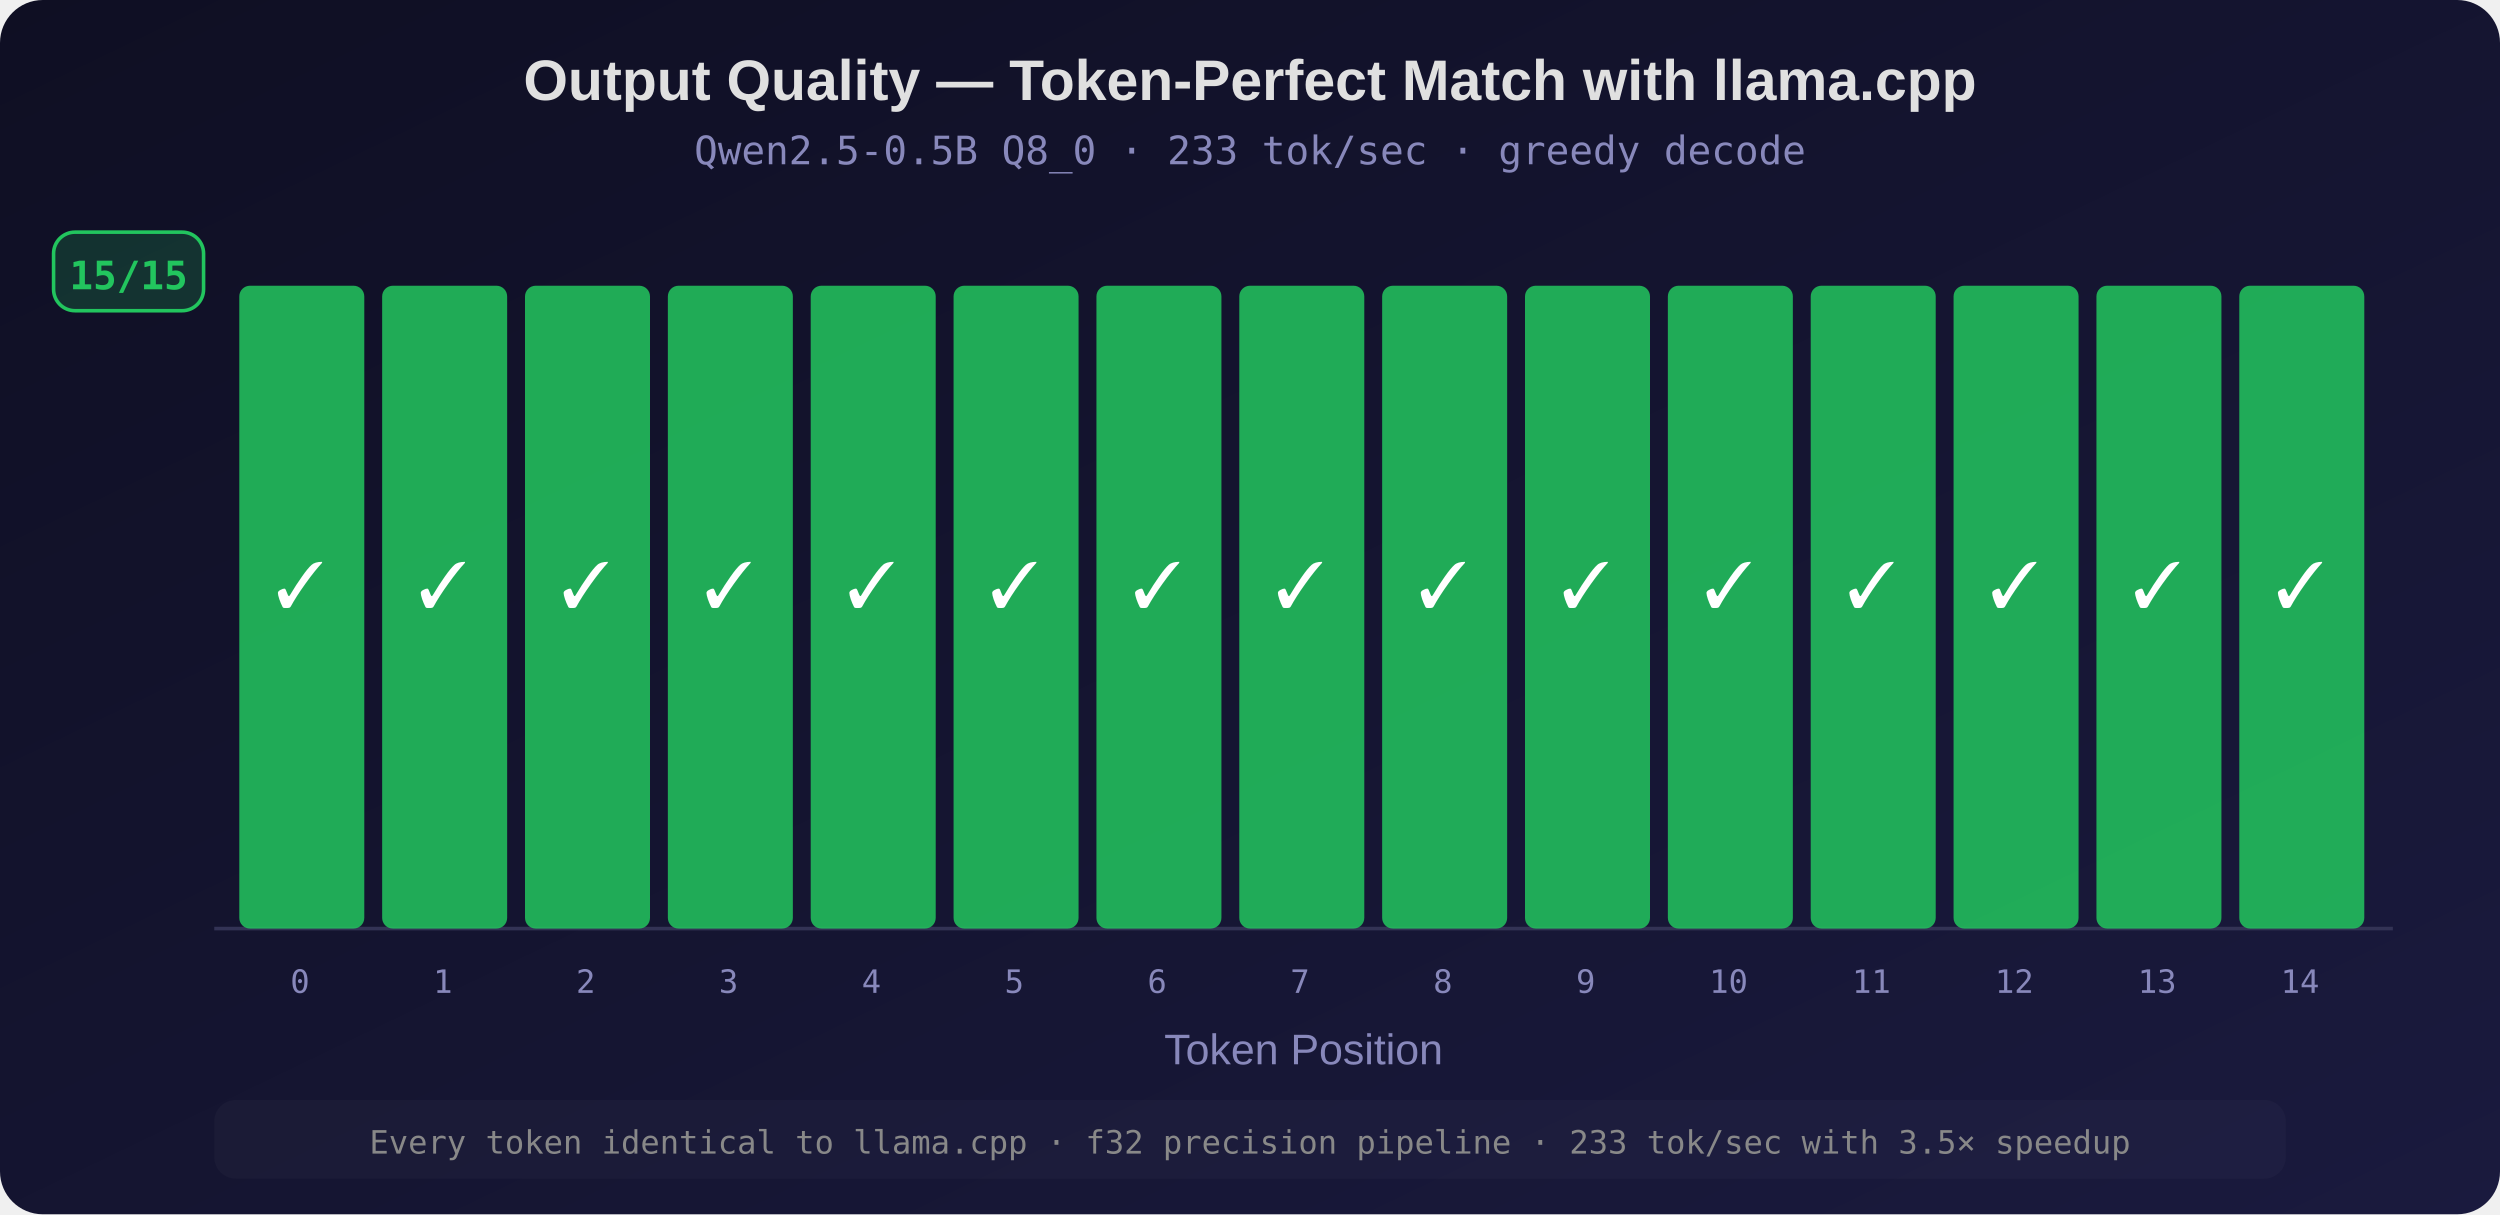
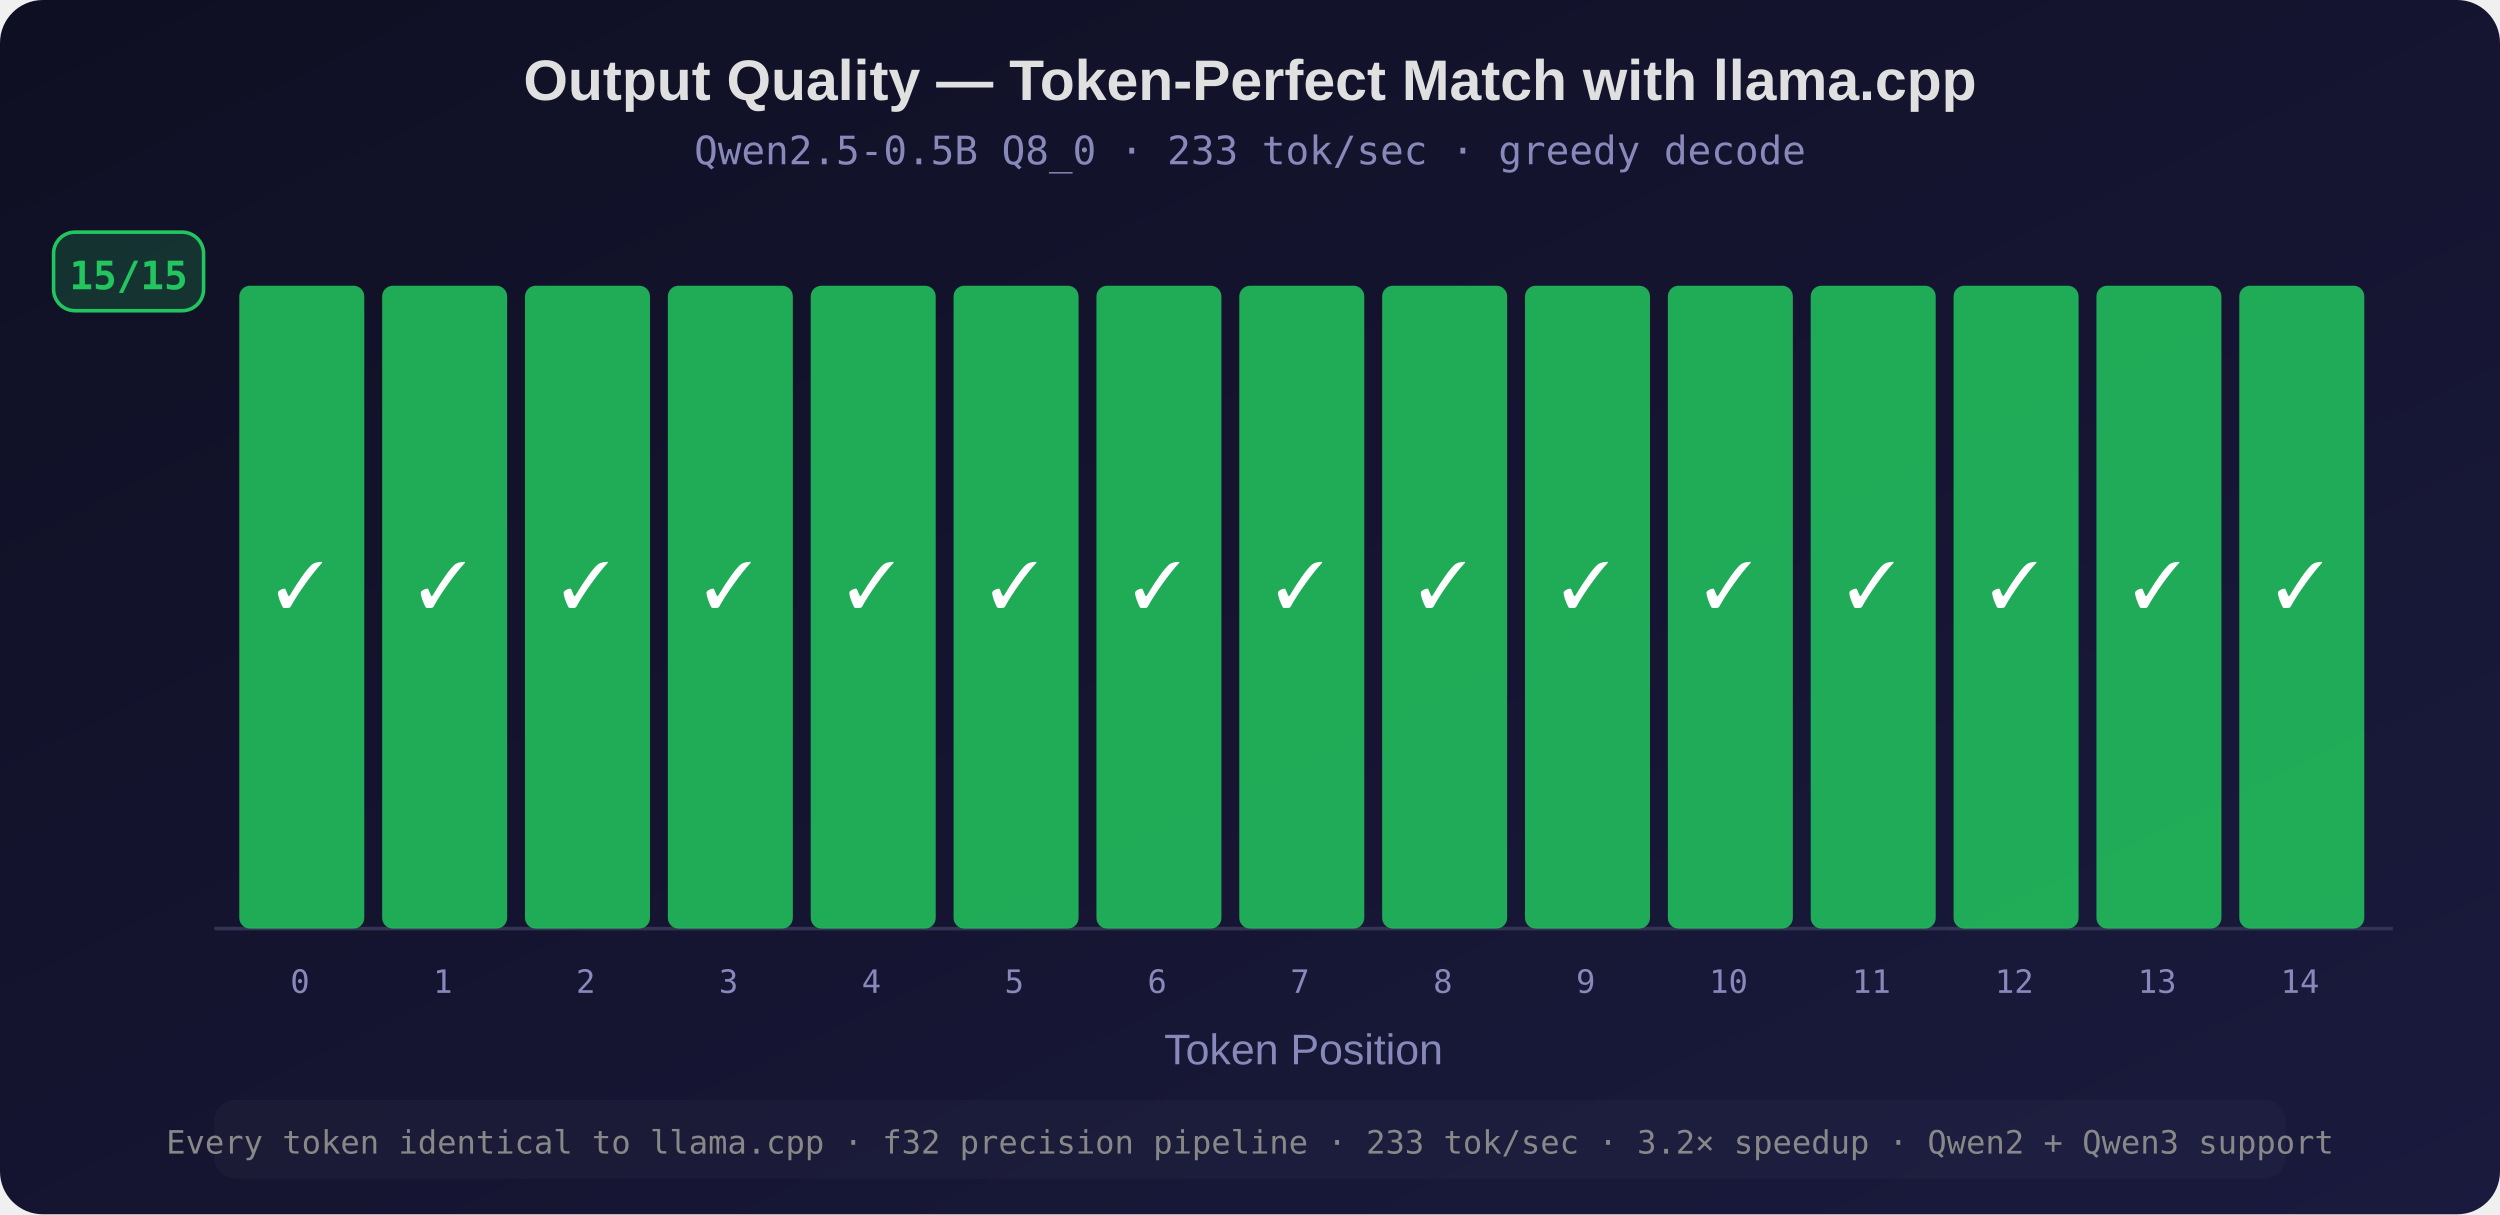
<svg xmlns="http://www.w3.org/2000/svg" viewBox="0 0 700 340" fill="none">
  <defs>
    <linearGradient id="cbg" x1="0%" y1="0%" x2="100%" y2="100%">
      <stop offset="0%" style="stop-color:#0f0f23" />
      <stop offset="100%" style="stop-color:#1a1a3e" />
    </linearGradient>
  </defs>
  <rect width="700" height="340" rx="12" fill="url(#cbg)" />
  <text x="350" y="28" text-anchor="middle" font-family="SF Pro Display,Arial" font-size="16" font-weight="700" fill="#e0e0e0">Output Quality — Token-Perfect Match with llama.cpp</text>
  <text x="350" y="46" text-anchor="middle" font-family="SF Mono,monospace" font-size="11" fill="#8888bb">Qwen2.5-0.5B Q8_0 · 233 tok/sec · greedy decode</text>
  <line x1="60" y1="260" x2="670" y2="260" stroke="#333355" stroke-width="1" />
  <rect x="67" y="80" width="35" height="180" rx="3" fill="#22c55e" opacity="0.85" />
  <rect x="107" y="80" width="35" height="180" rx="3" fill="#22c55e" opacity="0.85" />
  <rect x="147" y="80" width="35" height="180" rx="3" fill="#22c55e" opacity="0.85" />
  <rect x="187" y="80" width="35" height="180" rx="3" fill="#22c55e" opacity="0.85" />
  <rect x="227" y="80" width="35" height="180" rx="3" fill="#22c55e" opacity="0.85" />
  <rect x="267" y="80" width="35" height="180" rx="3" fill="#22c55e" opacity="0.85" />
  <rect x="307" y="80" width="35" height="180" rx="3" fill="#22c55e" opacity="0.85" />
  <rect x="347" y="80" width="35" height="180" rx="3" fill="#22c55e" opacity="0.85" />
  <rect x="387" y="80" width="35" height="180" rx="3" fill="#22c55e" opacity="0.85" />
  <rect x="427" y="80" width="35" height="180" rx="3" fill="#22c55e" opacity="0.85" />
  <rect x="467" y="80" width="35" height="180" rx="3" fill="#22c55e" opacity="0.85" />
  <rect x="507" y="80" width="35" height="180" rx="3" fill="#22c55e" opacity="0.85" />
  <rect x="547" y="80" width="35" height="180" rx="3" fill="#22c55e" opacity="0.85" />
  <rect x="587" y="80" width="35" height="180" rx="3" fill="#22c55e" opacity="0.85" />
  <rect x="627" y="80" width="35" height="180" rx="3" fill="#22c55e" opacity="0.85" />
  <text x="84" y="170" text-anchor="middle" font-size="18" fill="white">✓</text>
  <text x="124" y="170" text-anchor="middle" font-size="18" fill="white">✓</text>
  <text x="164" y="170" text-anchor="middle" font-size="18" fill="white">✓</text>
  <text x="204" y="170" text-anchor="middle" font-size="18" fill="white">✓</text>
  <text x="244" y="170" text-anchor="middle" font-size="18" fill="white">✓</text>
  <text x="284" y="170" text-anchor="middle" font-size="18" fill="white">✓</text>
  <text x="324" y="170" text-anchor="middle" font-size="18" fill="white">✓</text>
  <text x="364" y="170" text-anchor="middle" font-size="18" fill="white">✓</text>
  <text x="404" y="170" text-anchor="middle" font-size="18" fill="white">✓</text>
  <text x="444" y="170" text-anchor="middle" font-size="18" fill="white">✓</text>
  <text x="484" y="170" text-anchor="middle" font-size="18" fill="white">✓</text>
  <text x="524" y="170" text-anchor="middle" font-size="18" fill="white">✓</text>
  <text x="564" y="170" text-anchor="middle" font-size="18" fill="white">✓</text>
  <text x="604" y="170" text-anchor="middle" font-size="18" fill="white">✓</text>
  <text x="644" y="170" text-anchor="middle" font-size="18" fill="white">✓</text>
  <text x="84" y="278" text-anchor="middle" font-family="SF Mono,monospace" font-size="9" fill="#8888bb">0</text>
  <text x="124" y="278" text-anchor="middle" font-family="SF Mono,monospace" font-size="9" fill="#8888bb">1</text>
  <text x="164" y="278" text-anchor="middle" font-family="SF Mono,monospace" font-size="9" fill="#8888bb">2</text>
  <text x="204" y="278" text-anchor="middle" font-family="SF Mono,monospace" font-size="9" fill="#8888bb">3</text>
  <text x="244" y="278" text-anchor="middle" font-family="SF Mono,monospace" font-size="9" fill="#8888bb">4</text>
  <text x="284" y="278" text-anchor="middle" font-family="SF Mono,monospace" font-size="9" fill="#8888bb">5</text>
  <text x="324" y="278" text-anchor="middle" font-family="SF Mono,monospace" font-size="9" fill="#8888bb">6</text>
  <text x="364" y="278" text-anchor="middle" font-family="SF Mono,monospace" font-size="9" fill="#8888bb">7</text>
  <text x="404" y="278" text-anchor="middle" font-family="SF Mono,monospace" font-size="9" fill="#8888bb">8</text>
  <text x="444" y="278" text-anchor="middle" font-family="SF Mono,monospace" font-size="9" fill="#8888bb">9</text>
  <text x="484" y="278" text-anchor="middle" font-family="SF Mono,monospace" font-size="9" fill="#8888bb">10</text>
  <text x="524" y="278" text-anchor="middle" font-family="SF Mono,monospace" font-size="9" fill="#8888bb">11</text>
  <text x="564" y="278" text-anchor="middle" font-family="SF Mono,monospace" font-size="9" fill="#8888bb">12</text>
  <text x="604" y="278" text-anchor="middle" font-family="SF Mono,monospace" font-size="9" fill="#8888bb">13</text>
  <text x="644" y="278" text-anchor="middle" font-family="SF Mono,monospace" font-size="9" fill="#8888bb">14</text>
  <text x="365" y="298" text-anchor="middle" font-family="SF Pro Display,Arial" font-size="12" fill="#8888bb">Token Position</text>
  <rect x="15" y="65" width="42" height="22" rx="6" fill="#22c55e30" stroke="#22c55e" stroke-width="1" />
  <text x="36" y="81" text-anchor="middle" font-family="SF Mono,monospace" font-size="11" font-weight="bold" fill="#22c55e">15/15</text>
  <rect x="60" y="308" width="580" height="22" rx="6" fill="#ffffff06" />
-   <text x="350" y="323" text-anchor="middle" font-family="SF Mono,monospace" font-size="9" fill="#888">Every token identical to llama.cpp · f32 precision pipeline · 233 tok/sec with 3.5× speedup</text>
+   <text x="350" y="323" text-anchor="middle" font-family="SF Mono,monospace" font-size="9" fill="#888">Every token identical to llama.cpp · f32 precision pipeline · 233 tok/sec · 3.2× speedup · Qwen2 + Qwen3 support</text>
</svg>
